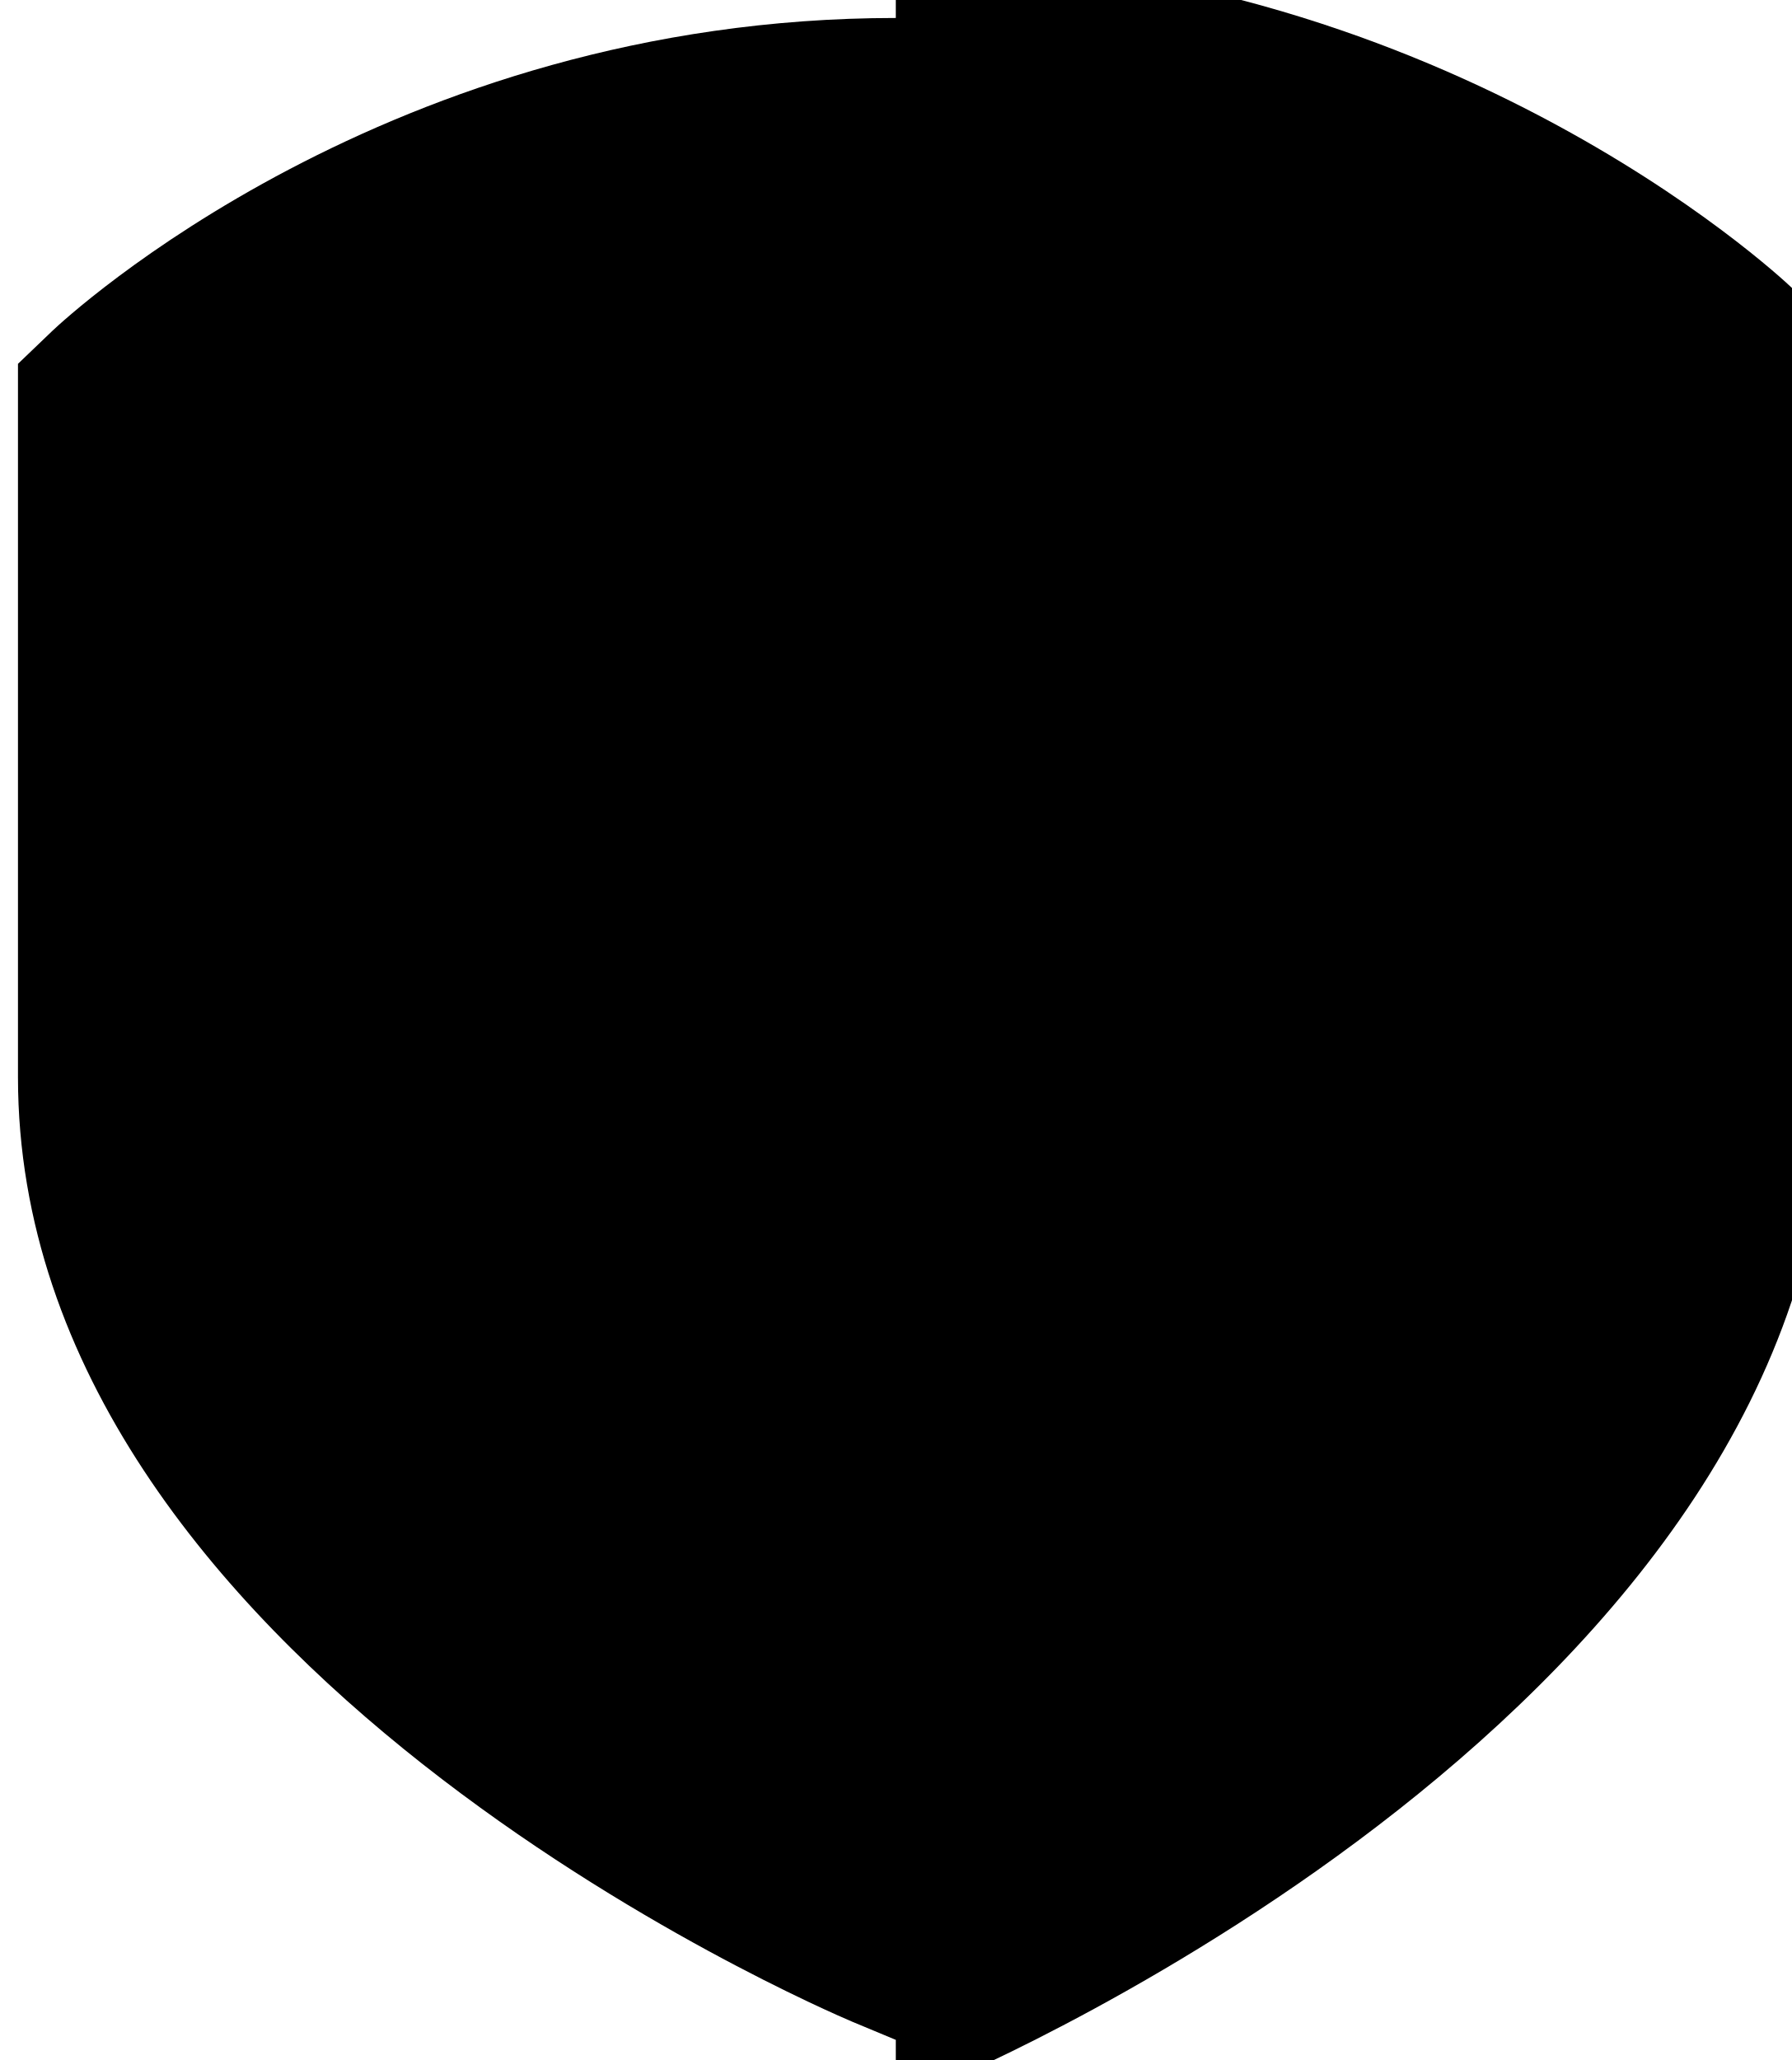
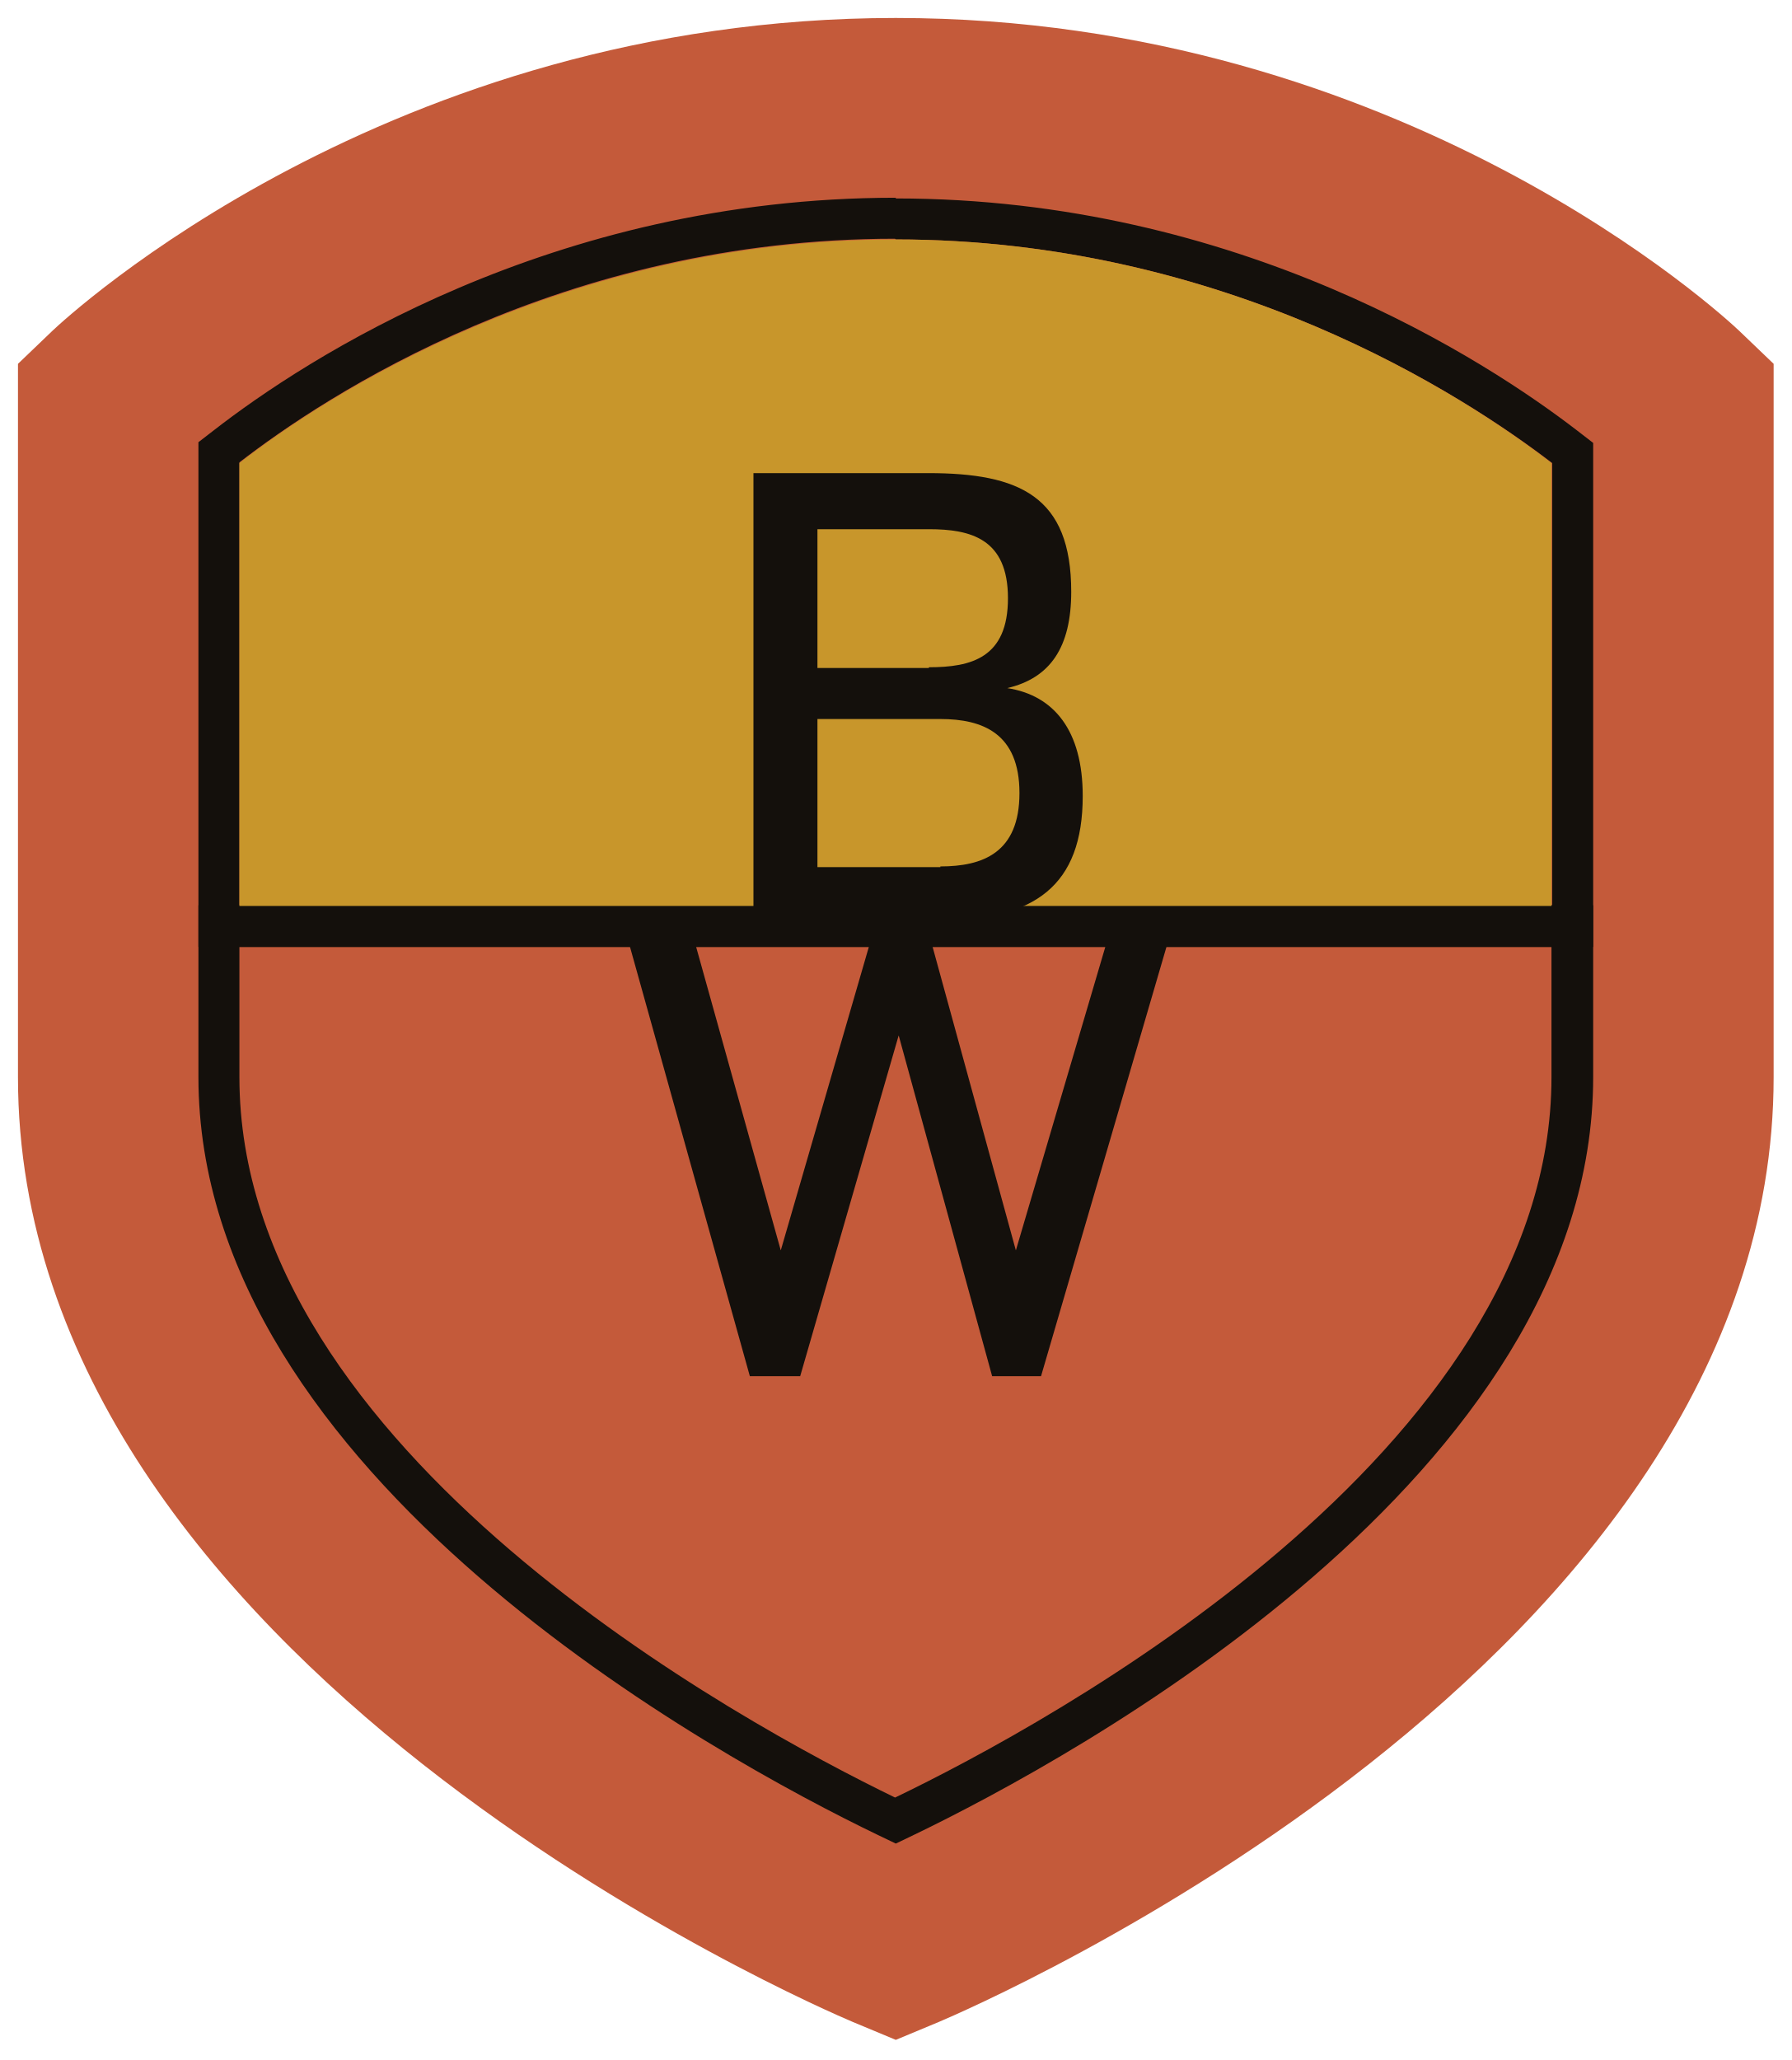
<svg xmlns="http://www.w3.org/2000/svg" viewBox="0 0 24.92 28.65">
  <defs>
+     <style>
+       .cls-1 { fill: none; stroke: #14100c; stroke-width: 0.4; }
+       .cls-2 { fill: #14100c; }
+       .cls-3 { fill: #14100c; }
+       .cls-4 { fill: #14100c; }
+       .cls-5 { isolation: isolate; }
+       .cls-6 { fill: none; stroke: #14100c; stroke-width: 0.5; }
+       .cls-7 { fill: #c45a3a; }
+       .cls-8 { fill: #c8962b; }
+       .cls-9 { clip-path: url(#clippath); }
+     </style>
    <filter id="drop-shadow-1" x="8.71" y="12.98" width="7.82" height="6.41" filterUnits="userSpaceOnUse">
      <feOffset dx=".25" dy=".25" />
      <feGaussianBlur result="blur" stdDeviation="0" />
      <feFlood flood-color="#231f20" flood-opacity=".75" />
      <feComposite in2="blur" operator="in" />
      <feComposite in="SourceGraphic" />
    </filter>
    <clipPath id="clippath">
      <path class="cls-8" d="M21.58,12.59v-6.15c-1.19-.92-4.52-3.11-9.13-3.11s-7.94,2.19-9.12,3.11v6.16h18.25Z" />
    </clipPath>
    <filter id="drop-shadow-2" x="10.49" y="6.58" width="4.83" height="6.47" filterUnits="userSpaceOnUse">
      <feOffset dx=".25" dy=".25" />
      <feGaussianBlur result="blur-2" stdDeviation="0" />
      <feFlood flood-color="#231f20" flood-opacity=".75" />
      <feComposite in2="blur-2" operator="in" />
      <feComposite in="SourceGraphic" />
    </filter>
  </defs>
  <g class="cls-5">
    <g id="Layer_2" data-name="Layer 2">
      <g id="Layer_1-2" data-name="Layer 1">
        <path class="cls-7" d="M12.46.25C5.4.25.92,4.42.73,4.6l-.48.46v9.92c0,8.16,11.14,12.94,11.61,13.14l.6.25h0l.6-.25c.47-.2,11.61-4.98,11.61-13.14V5.06l-.48-.46c-.19-.18-4.67-4.35-11.73-4.35Z" />
        <path class="cls-2" d="M21.58,13.17v1.81c0,5.21-7.01,9-9.13,10.02-2.12-1.03-9.12-4.81-9.12-10.02v-1.81h18.25M22.16,12.59H2.76v2.39c0,5.54,7.23,9.47,9.45,10.54l.25.12.25-.12c2.22-1.07,9.45-5,9.45-10.54v-2.39h0Z" />
        <polygon class="cls-4" points="15.43 12.98 14.13 17.39 12.92 12.98 12.14 12.98 10.86 17.39 9.63 12.98 8.71 12.98 10.43 19.14 11.13 19.14 12.5 14.4 13.8 19.14 14.48 19.14 16.28 12.98 15.43 12.98" />
        <path class="cls-2" d="M12.46,3.33c4.6,0,7.93,2.19,9.13,3.11v6.15H3.33v-6.16c1.19-.92,4.49-3.11,9.12-3.11M12.46,2.75c-4.8,0-8.23,2.26-9.48,3.23l-.22.17v7.02h19.4v-7.01l-.22-.17c-1.26-.97-4.71-3.23-9.48-3.23h0Z" />
        <g>
          <path class="cls-8" d="M21.58,12.59v-6.15c-1.19-.92-4.52-3.11-9.13-3.11s-7.94,2.19-9.12,3.11v6.16h18.25Z" />
          <g class="cls-9">
            <path class="cls-1" d="M12.46-.62c7.5,0,12.26,4.43,12.46,4.62l.51.48v10.54c0,8.66-11.83,13.75-12.33,13.96l-.64.27" />
          </g>
        </g>
        <path class="cls-3" d="M10.49,6.58h2.42c1.27,0,1.99.32,1.99,1.65,0,.77-.29,1.2-.89,1.34.65.1,1.05.59,1.05,1.5,0,1.25-.67,1.73-1.99,1.73h-2.59v-6.22ZM12.92,9.28c.59,0,1.1-.13,1.1-.96s-.52-.96-1.1-.96h-1.55v1.93h1.55ZM13.08,12.05c.59,0,1.1-.19,1.1-1.02s-.51-1.03-1.1-1.03h-1.71v2.06h1.71Z" />
        <line class="cls-6" x1="3.1" y1="12.89" x2="21.87" y2="12.89" />
      </g>
    </g>
  </g>
</svg>
